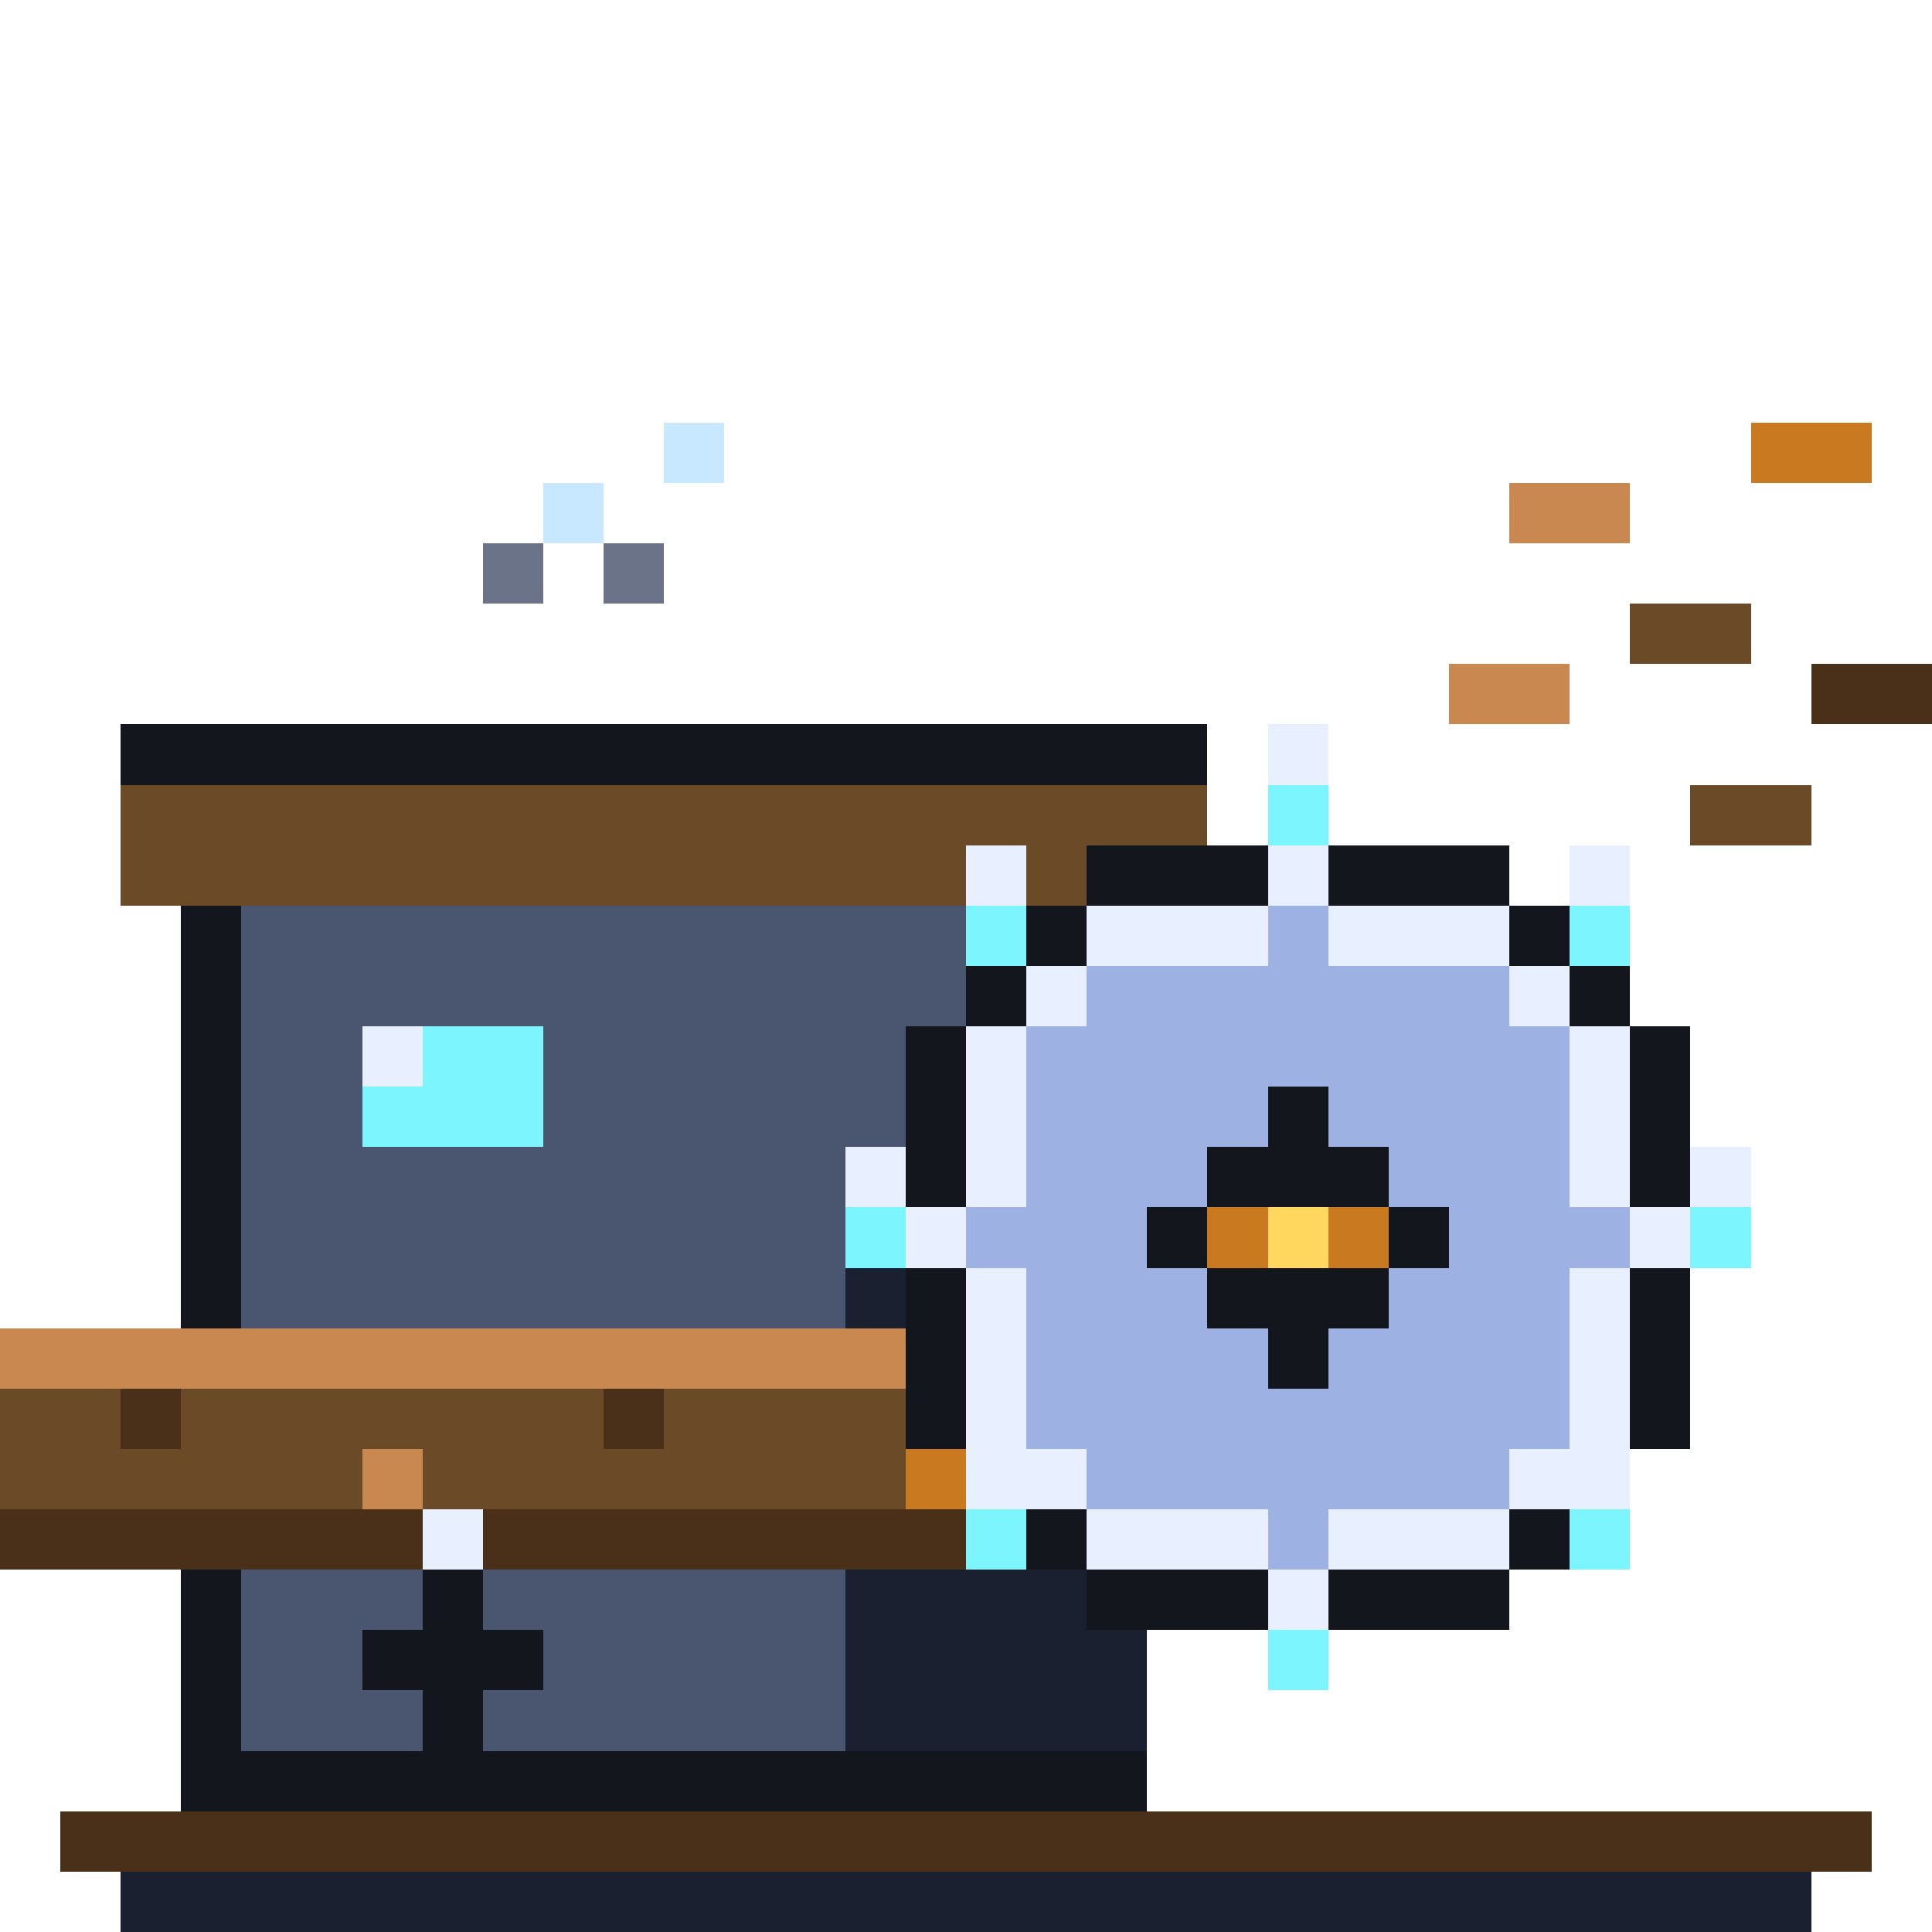
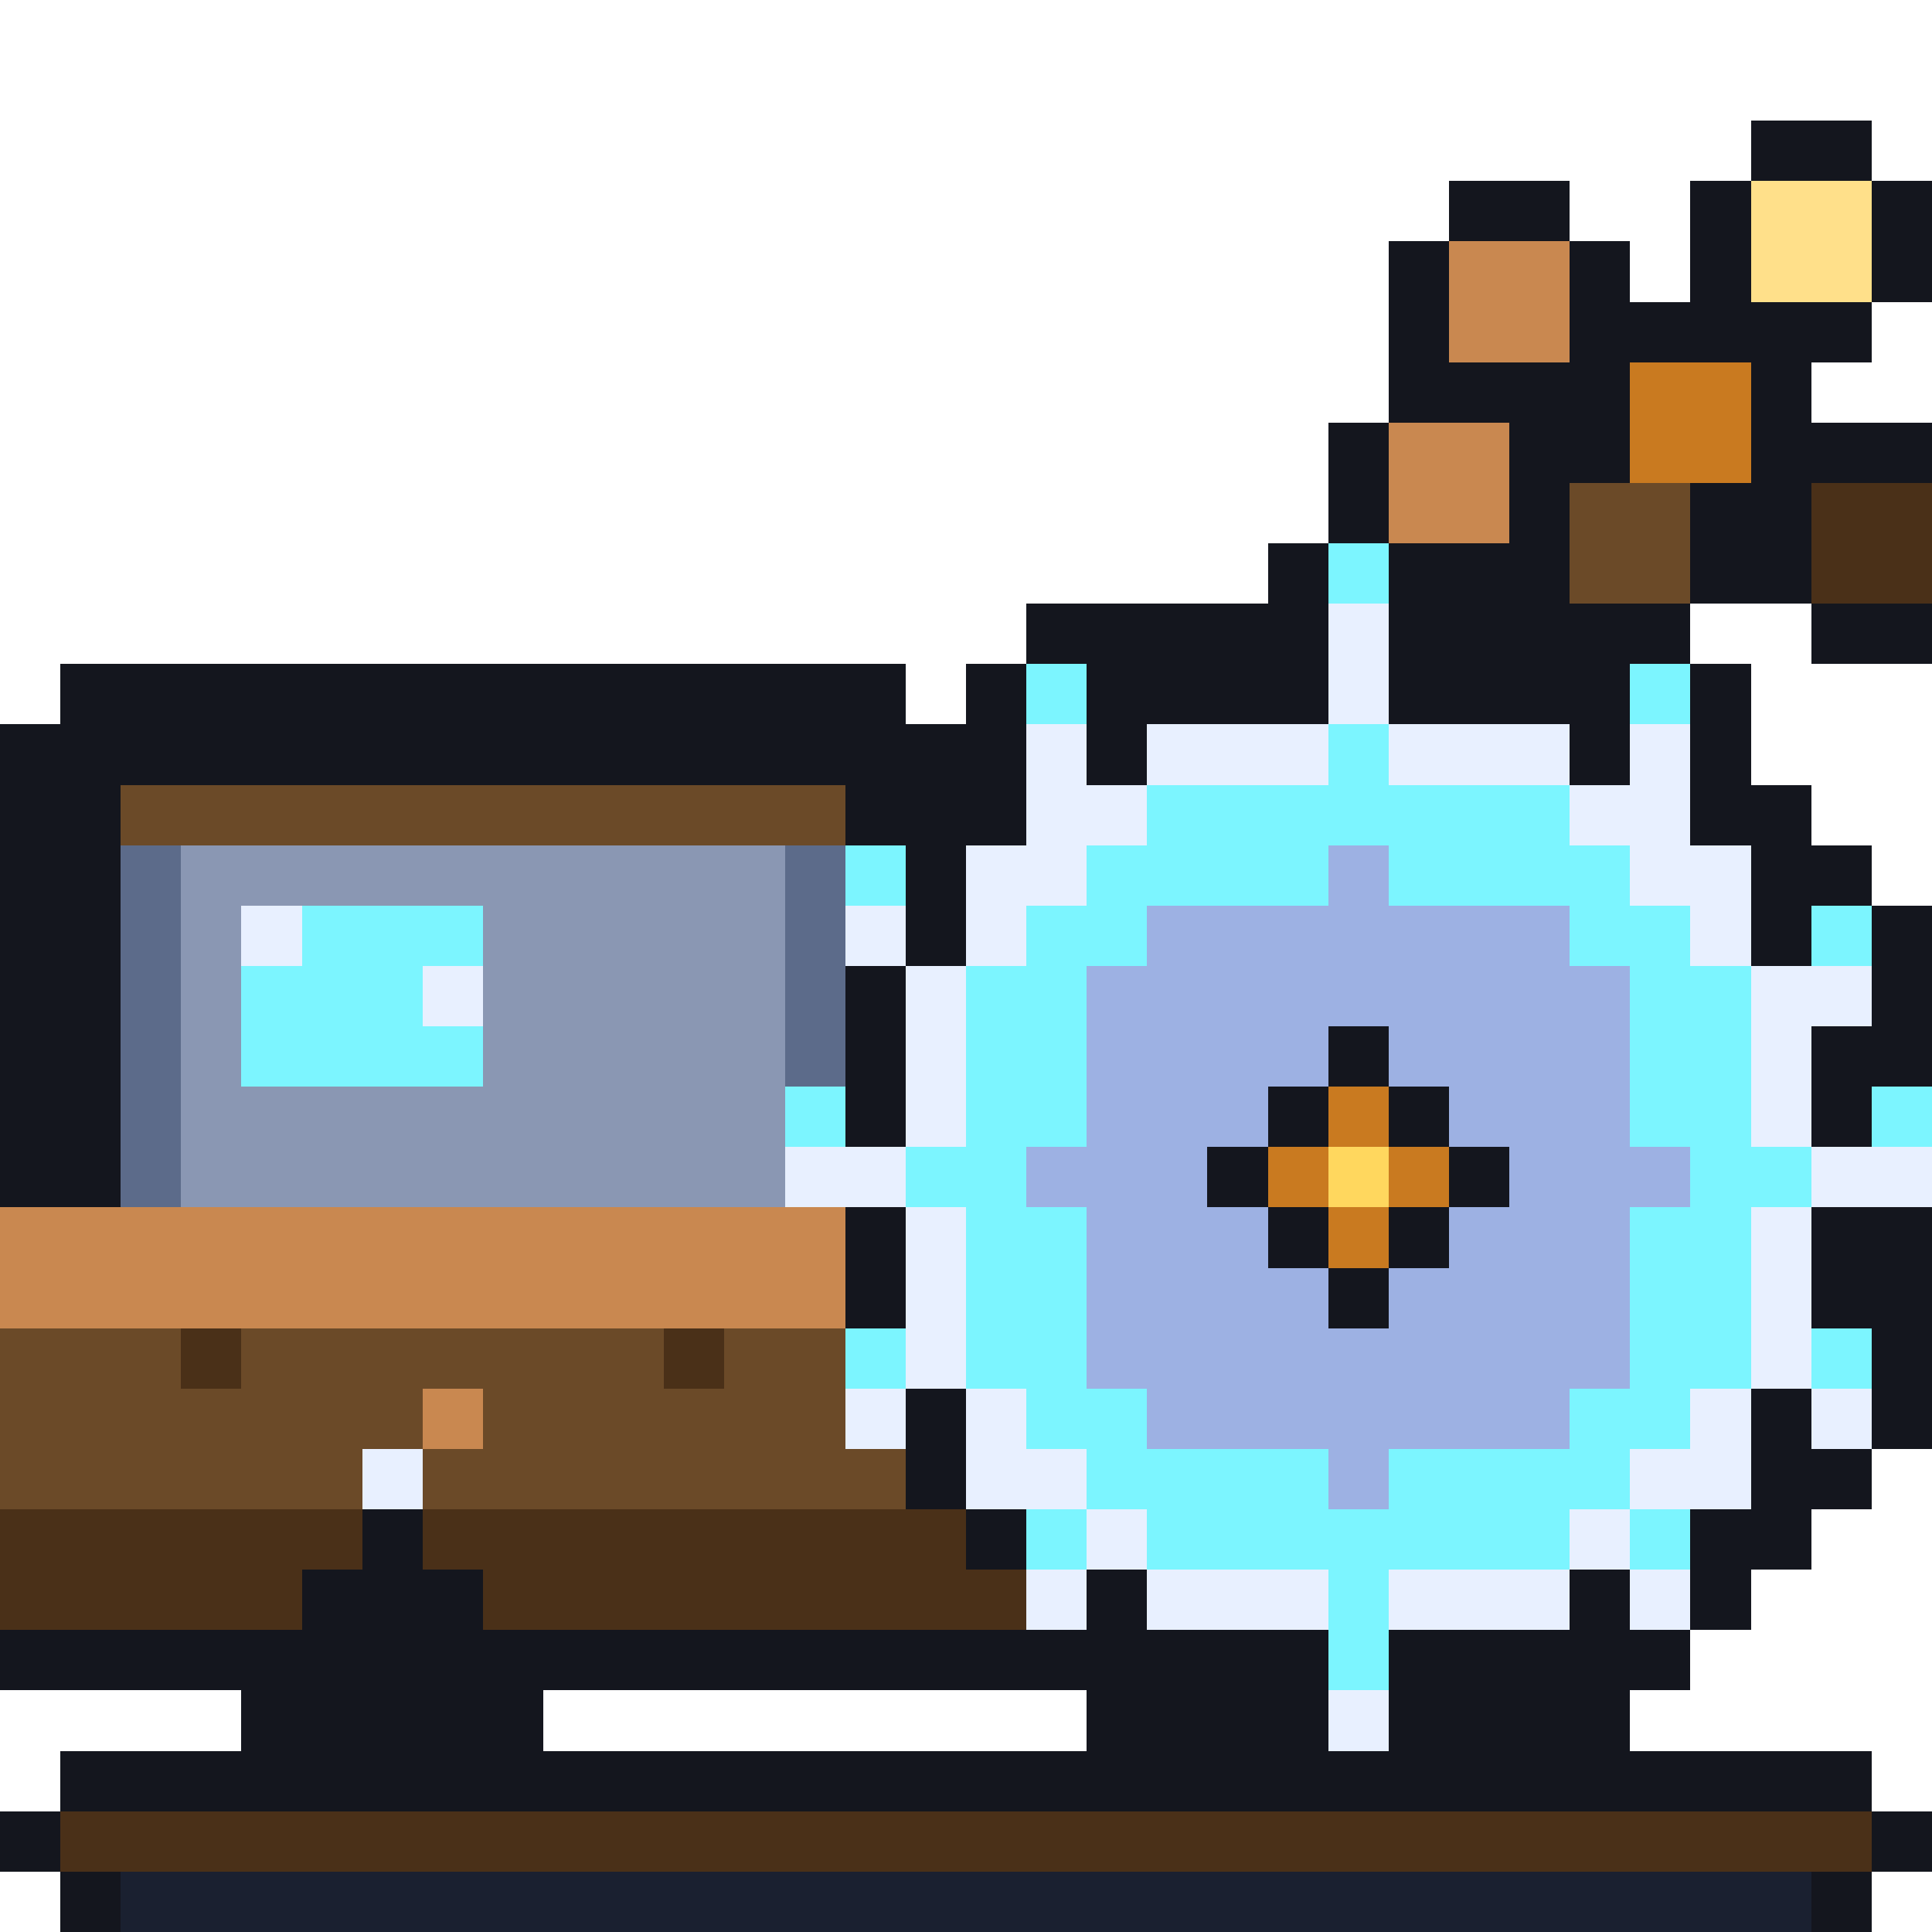
<svg xmlns="http://www.w3.org/2000/svg" viewBox="0 0 32 32" width="32" height="32" shape-rendering="crispEdges">
-   <path fill="#c8e8ff" d="M11 7h1v1h-1zM9 8h1v1h-1z" />
-   <path fill="#c97a20" d="M29 7h2v1h-2zM20 20h1v1h-1zM22 20h1v1h-1zM15 24h1v1h-1z" />
-   <path fill="#c98850" d="M25 8h2v1h-2zM24 11h2v1h-2zM0 22h15v1h-15zM6 24h1v1h-1z" />
-   <path fill="#6a7388" d="M8 9h1v1h-1zM10 9h1v1h-1z" />
-   <path fill="#6b4a28" d="M27 10h2v1h-2zM2 13h18v1h-18zM28 13h2v1h-2zM2 14h14v1h-14zM17 14h1v1h-1zM0 23h2v1h-2zM3 23h7v1h-7zM11 23h4v1h-4zM0 24h6v1h-6zM7 24h8v1h-8z" />
-   <path fill="#4a3018" d="M30 11h2v1h-2zM2 23h1v1h-1zM10 23h1v1h-1zM0 25h7v1h-7zM8 25h8v1h-8zM1 30h30v1h-30z" />
-   <path fill="#14161e" d="M2 12h18v1h-18zM18 14h3v1h-3zM22 14h3v1h-3zM3 15h1v1h-1zM17 15h1v1h-1zM25 15h1v1h-1zM3 16h1v1h-1zM16 16h1v1h-1zM26 16h1v1h-1zM3 17h1v1h-1zM15 17h1v1h-1zM27 17h1v1h-1zM3 18h1v1h-1zM15 18h1v1h-1zM21 18h1v1h-1zM27 18h1v1h-1zM3 19h1v1h-1zM15 19h1v1h-1zM20 19h3v1h-3zM27 19h1v1h-1zM3 20h1v1h-1zM19 20h1v1h-1zM23 20h1v1h-1zM3 21h1v1h-1zM15 21h1v1h-1zM20 21h3v1h-3zM27 21h1v1h-1zM15 22h1v1h-1zM21 22h1v1h-1zM27 22h1v1h-1zM15 23h1v1h-1zM27 23h1v1h-1zM17 25h1v1h-1zM25 25h1v1h-1zM3 26h1v1h-1zM7 26h1v1h-1zM18 26h3v1h-3zM22 26h3v1h-3zM3 27h1v1h-1zM6 27h3v1h-3zM3 28h1v1h-1zM7 28h1v1h-1zM3 29h16v1h-16z" />
-   <path fill="#e8f0ff" d="M21 12h1v1h-1zM16 14h1v1h-1zM21 14h1v1h-1zM26 14h1v1h-1zM18 15h3v1h-3zM22 15h3v1h-3zM17 16h1v1h-1zM25 16h1v1h-1zM6 17h1v1h-1zM16 17h1v1h-1zM26 17h1v1h-1zM16 18h1v1h-1zM26 18h1v1h-1zM14 19h1v1h-1zM16 19h1v1h-1zM26 19h1v1h-1zM28 19h1v1h-1zM15 20h1v1h-1zM27 20h1v1h-1zM16 21h1v1h-1zM26 21h1v1h-1zM16 22h1v1h-1zM26 22h1v1h-1zM16 23h1v1h-1zM26 23h1v1h-1zM16 24h2v1h-2zM25 24h2v1h-2zM7 25h1v1h-1zM18 25h3v1h-3zM22 25h3v1h-3zM21 26h1v1h-1z" />
-   <path fill="#7cf5ff" d="M21 13h1v1h-1zM16 15h1v1h-1zM26 15h1v1h-1zM7 17h2v1h-2zM6 18h3v1h-3zM14 20h1v1h-1zM28 20h1v1h-1zM16 25h1v1h-1zM26 25h1v1h-1zM21 27h1v1h-1z" />
-   <path fill="#4a5570" d="M4 15h12v1h-12zM4 16h12v1h-12zM4 17h2v1h-2zM9 17h6v1h-6zM4 18h2v1h-2zM9 18h6v1h-6zM4 19h10v1h-10zM4 20h10v1h-10zM4 21h10v1h-10zM4 26h3v1h-3zM8 26h6v1h-6zM4 27h2v1h-2zM9 27h5v1h-5zM4 28h3v1h-3zM8 28h6v1h-6z" />
-   <path fill="#9db1e3" d="M21 15h1v1h-1zM18 16h7v1h-7zM17 17h9v1h-9zM17 18h4v1h-4zM22 18h4v1h-4zM17 19h3v1h-3zM23 19h3v1h-3zM16 20h3v1h-3zM24 20h3v1h-3zM17 21h3v1h-3zM23 21h3v1h-3zM17 22h4v1h-4zM22 22h4v1h-4zM17 23h9v1h-9zM18 24h7v1h-7zM21 25h1v1h-1z" />
-   <path fill="#ffd75e" d="M21 20h1v1h-1z" />
-   <path fill="#1a2030" d="M14 21h1v1h-1zM14 26h4v1h-4zM14 27h5v1h-5zM14 28h5v1h-5zM2 31h28v1h-28z" />
+   <path fill="#14161e" d="M29 2h2v1h-2zM24 3h2v1h-2zM28 3h1v3h-1zM31 3h1v2h-1zM23 4h1v3h-1zM26 4h1v4h-1zM27 5h1v1h-1zM29 5h2v1h-2zM24 6h2v1h-2zM29 6h1v4h-1zM22 7h1v2h-1zM25 7h1v5h-1zM30 7h2v1h-2zM28 8h1v2h-1zM21 9h1v3h-1zM23 9h2v3h-2zM17 10h4v1h-4zM26 10h2v1h-2zM30 10h2v1h-2zM1 11h14v2h-14zM16 11h1v3h-1zM18 11h3v1h-3zM26 11h1v2h-1zM28 11h1v3h-1zM0 12h1v8h-1zM15 12h1v4h-1zM18 12h1v1h-1zM1 13h1v7h-1zM14 13h1v1h-1zM29 13h1v3h-1zM30 14h1v1h-1zM31 15h1v3h-1zM14 16h1v3h-1zM22 17h1v1h-1zM30 17h1v2h-1zM21 18h1v1h-1zM23 18h1v1h-1zM20 19h1v1h-1zM24 19h1v1h-1zM14 20h1v2h-1zM21 20h1v1h-1zM23 20h1v1h-1zM30 20h2v2h-2zM22 21h1v1h-1zM31 22h1v2h-1zM15 23h1v2h-1zM29 23h1v3h-1zM30 24h1v1h-1zM6 25h1v5h-1zM16 25h1v1h-1zM28 25h1v2h-1zM5 26h1v4h-1zM7 26h1v4h-1zM18 26h1v4h-1zM26 26h1v4h-1zM0 27h5v1h-5zM8 27h10v1h-10zM19 27h3v3h-3zM23 27h3v3h-3zM27 27h1v1h-1zM4 28h1v2h-1zM8 28h1v2h-1zM1 29h3v1h-3zM9 29h9v1h-9zM22 29h1v1h-1zM27 29h4v1h-4zM0 30h1v1h-1zM31 30h1v1h-1zM1 31h1v1h-1zM30 31h1v1h-1z" />
+   <path fill="#ffe08a" d="M29 3h2v2h-2z" />
+   <path fill="#c98850" d="M24 4h2v2h-2zM23 7h2v2h-2zM0 20h14v2h-14zM7 23h1v1h-1z" />
+   <path fill="#c97a20" d="M27 6h2v2h-2zM22 18h1v1h-1zM21 19h1v1h-1zM23 19h1v1h-1zM22 20h1v1h-1z" />
+   <path fill="#6b4a28" d="M26 8h2v2h-2zM2 13h12v1h-12zM0 22h3v3h-3zM4 22h7v1h-7zM12 22h2v3h-2zM3 23h4v1h-4zM8 23h4v2h-4zM3 24h3v1h-3zM7 24h1v1h-1zM14 24h1v1h-1z" />
+   <path fill="#4a3018" d="M30 8h2v2h-2zM3 22h1v1h-1zM11 22h1v1h-1zM0 25h6v1h-6zM7 25h9v1h-9zM0 26h5v1h-5zM8 26h9v1h-9zM1 30h30v1h-30z" />
+   <path fill="#7cf5ff" d="M22 9h1v1h-1zM17 11h1v1h-1zM27 11h1v1h-1zM22 12h1v2h-1zM19 13h3v2h-3zM23 13h3v2h-3zM14 14h1v1h-1zM18 14h1v2h-1zM26 14h1v2h-1zM5 15h3v1h-3zM17 15h1v4h-1zM27 15h1v4h-1zM30 15h1v1h-1zM4 16h3v2h-3zM16 16h1v7h-1zM28 16h1v7h-1zM7 17h1v1h-1zM13 18h1v1h-1zM31 18h1v1h-1zM15 19h1v1h-1zM29 19h1v1h-1zM17 20h1v4h-1zM27 20h1v4h-1zM14 22h1v1h-1zM30 22h1v1h-1zM18 23h1v2h-1zM26 23h1v2h-1zM19 24h3v2h-3zM23 24h3v2h-3zM17 25h1v1h-1zM22 25h1v3h-1zM27 25h1v1h-1z" />
+   <path fill="#e8f0ff" d="M22 10h1v2h-1zM17 12h1v3h-1zM19 12h3v1h-3zM23 12h3v1h-3zM27 12h1v3h-1zM18 13h1v1h-1zM26 13h1v1h-1zM16 14h1v2h-1zM28 14h1v2h-1zM4 15h1v1h-1zM14 15h1v1h-1zM7 16h1v1h-1zM15 16h1v3h-1zM29 16h2v1h-2zM29 17h1v2h-1zM13 19h2v1h-2zM30 19h2v1h-2zM15 20h1v3h-1zM29 20h1v3h-1zM14 23h1v1h-1zM16 23h1v2h-1zM28 23h1v2h-1zM30 23h1v1h-1zM6 24h1v1h-1zM17 24h1v1h-1zM27 24h1v1h-1zM18 25h1v1h-1zM26 25h1v1h-1zM17 26h1v1h-1zM19 26h3v1h-3zM23 26h3v1h-3zM27 26h1v1h-1zM22 28h1v1h-1z" />
+   <path fill="#5c6b8a" d="M2 14h1v6h-1zM13 14h1v4h-1z" />
+   <path fill="#8a97b3" d="M3 14h10v1h-10zM3 15h1v5h-1zM8 15h5v5h-5zM4 18h4v2h-4z" />
+   <path fill="#9db1e3" d="M22 14h1v3h-1zM19 15h3v3h-3zM23 15h3v3h-3zM18 16h1v7h-1zM26 16h1v7h-1zM19 18h2v1h-2zM24 18h2v1h-2zM17 19h1v1h-1zM19 19h1v5h-1zM25 19h1v5h-1zM27 19h1v1h-1zM20 20h1v4h-1zM24 20h1v4h-1zM21 21h1v3h-1zM23 21h1v3h-1zM22 22h1v3h-1z" />
+   <path fill="#ffd75e" d="M22 19h1v1h-1z" />
+   <path fill="#1a2030" d="M2 31h28v1h-28z" />
</svg>
